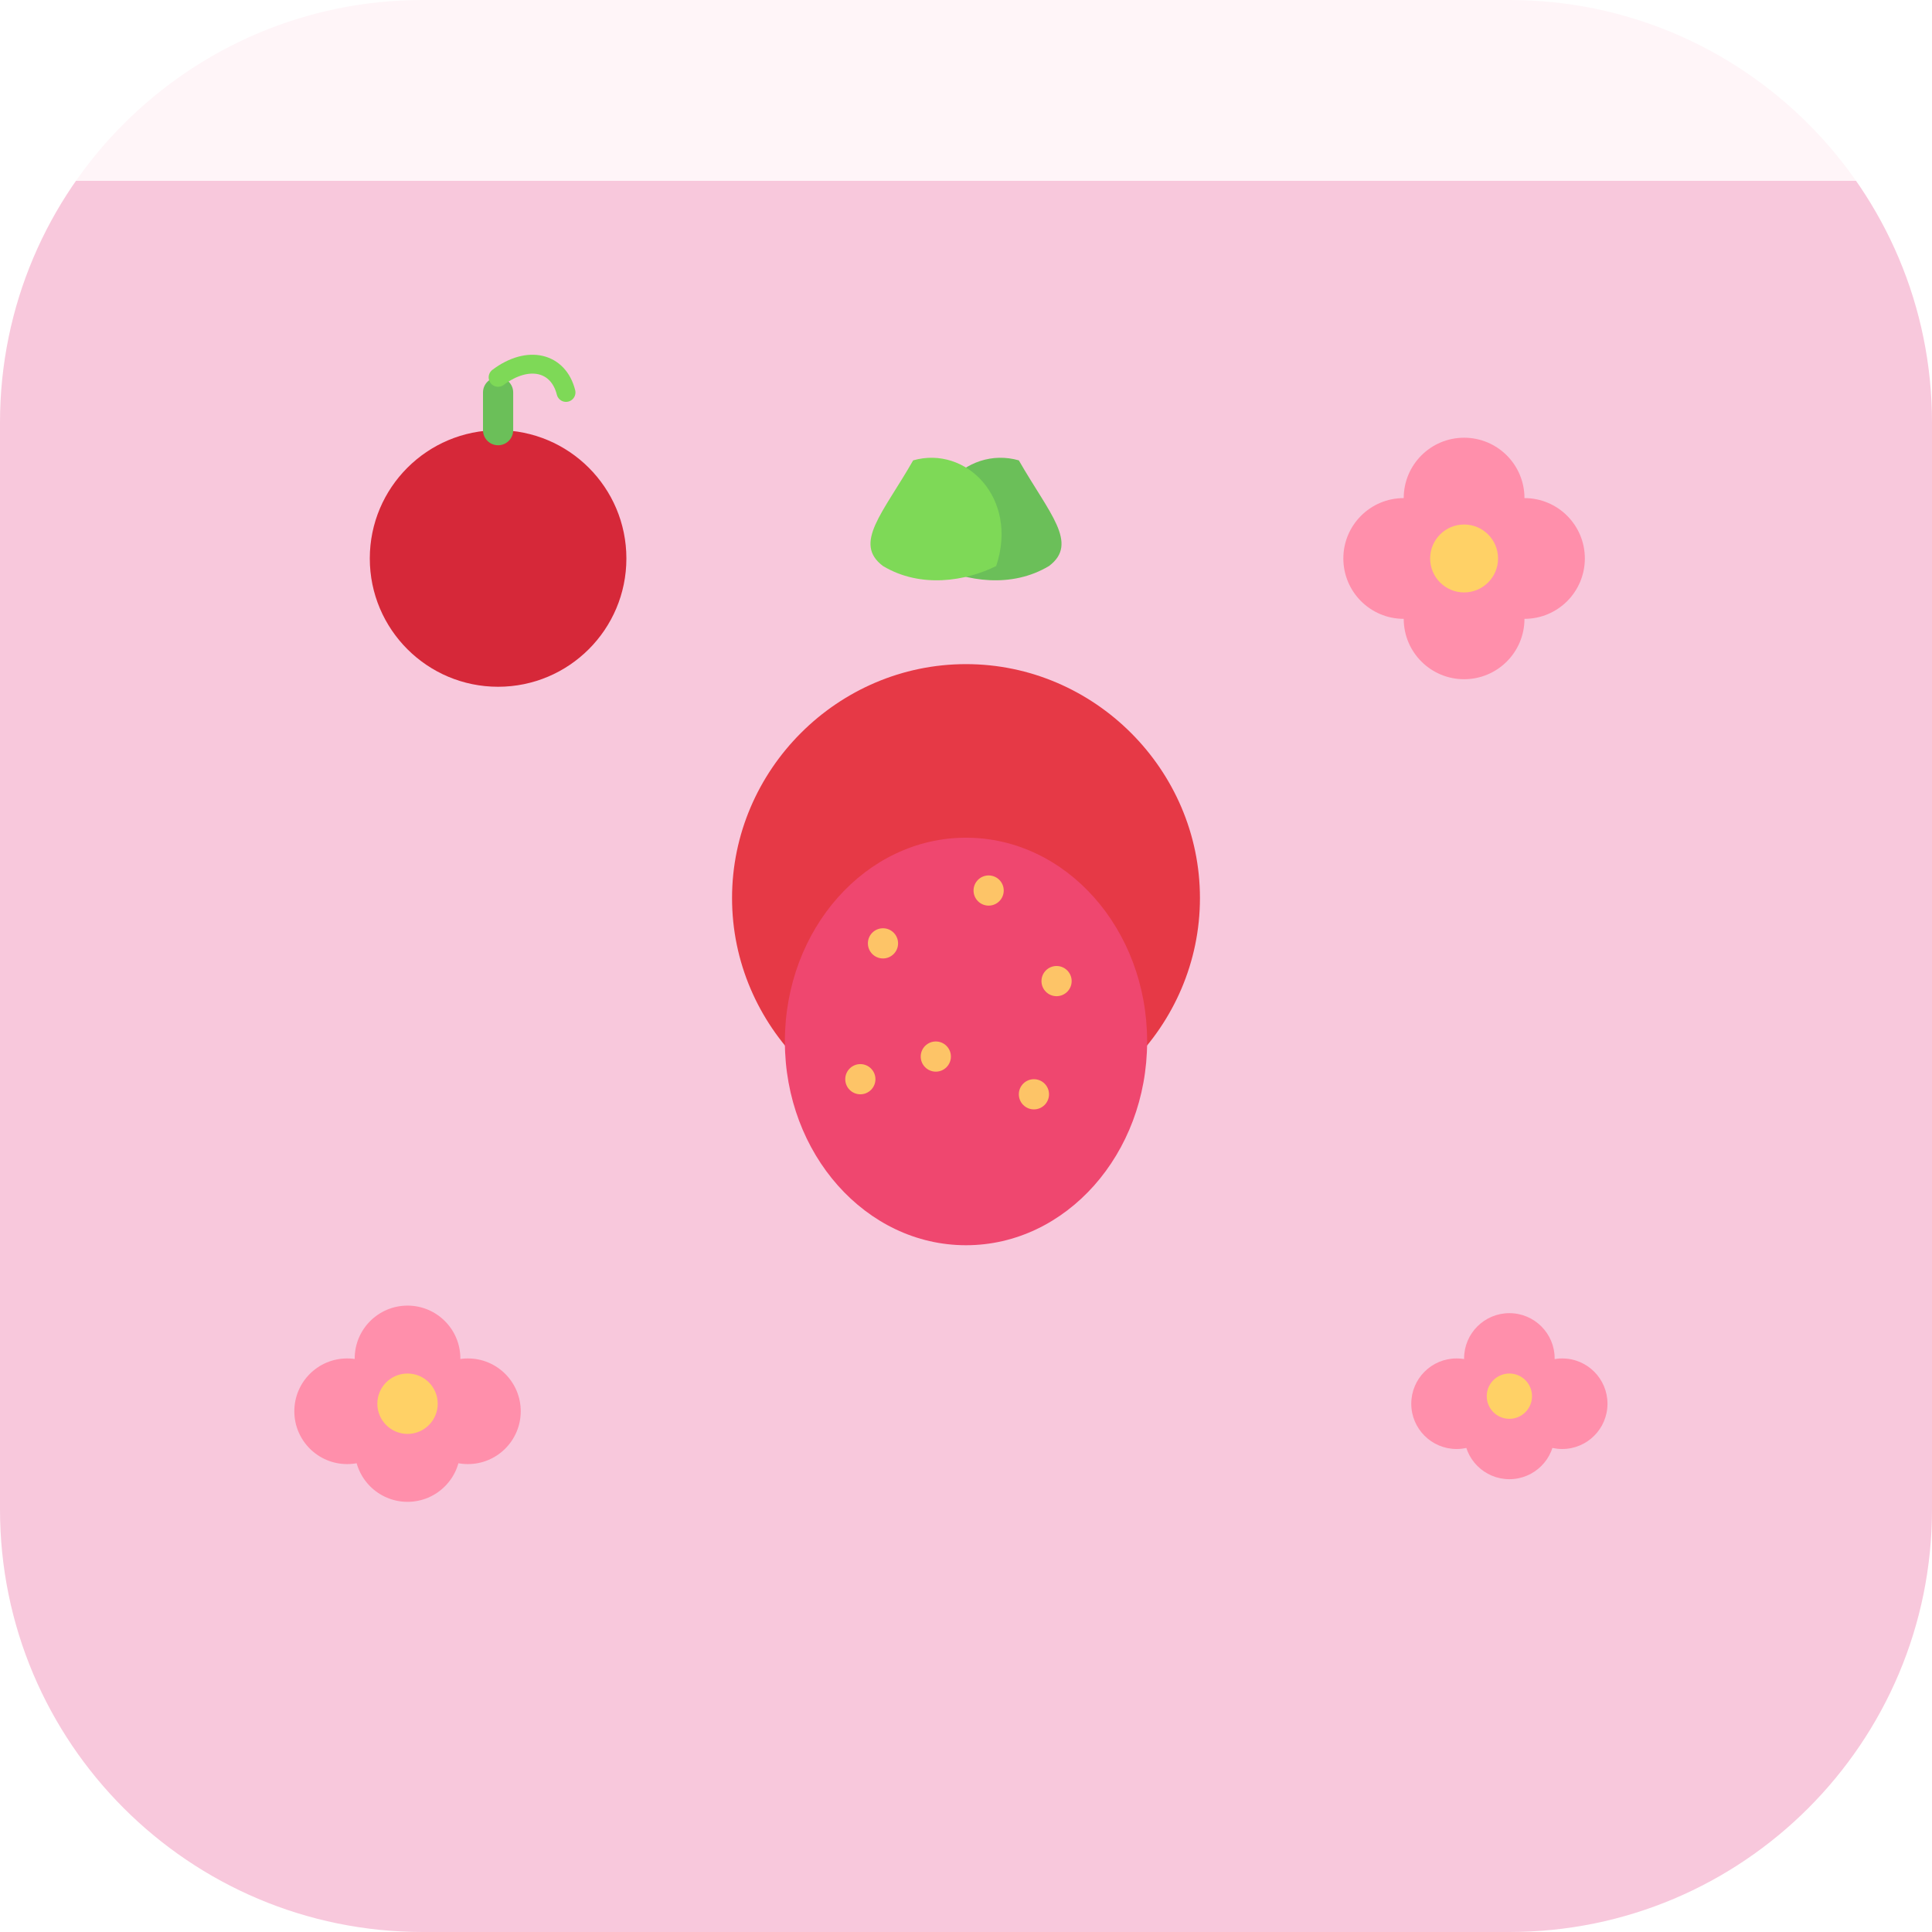
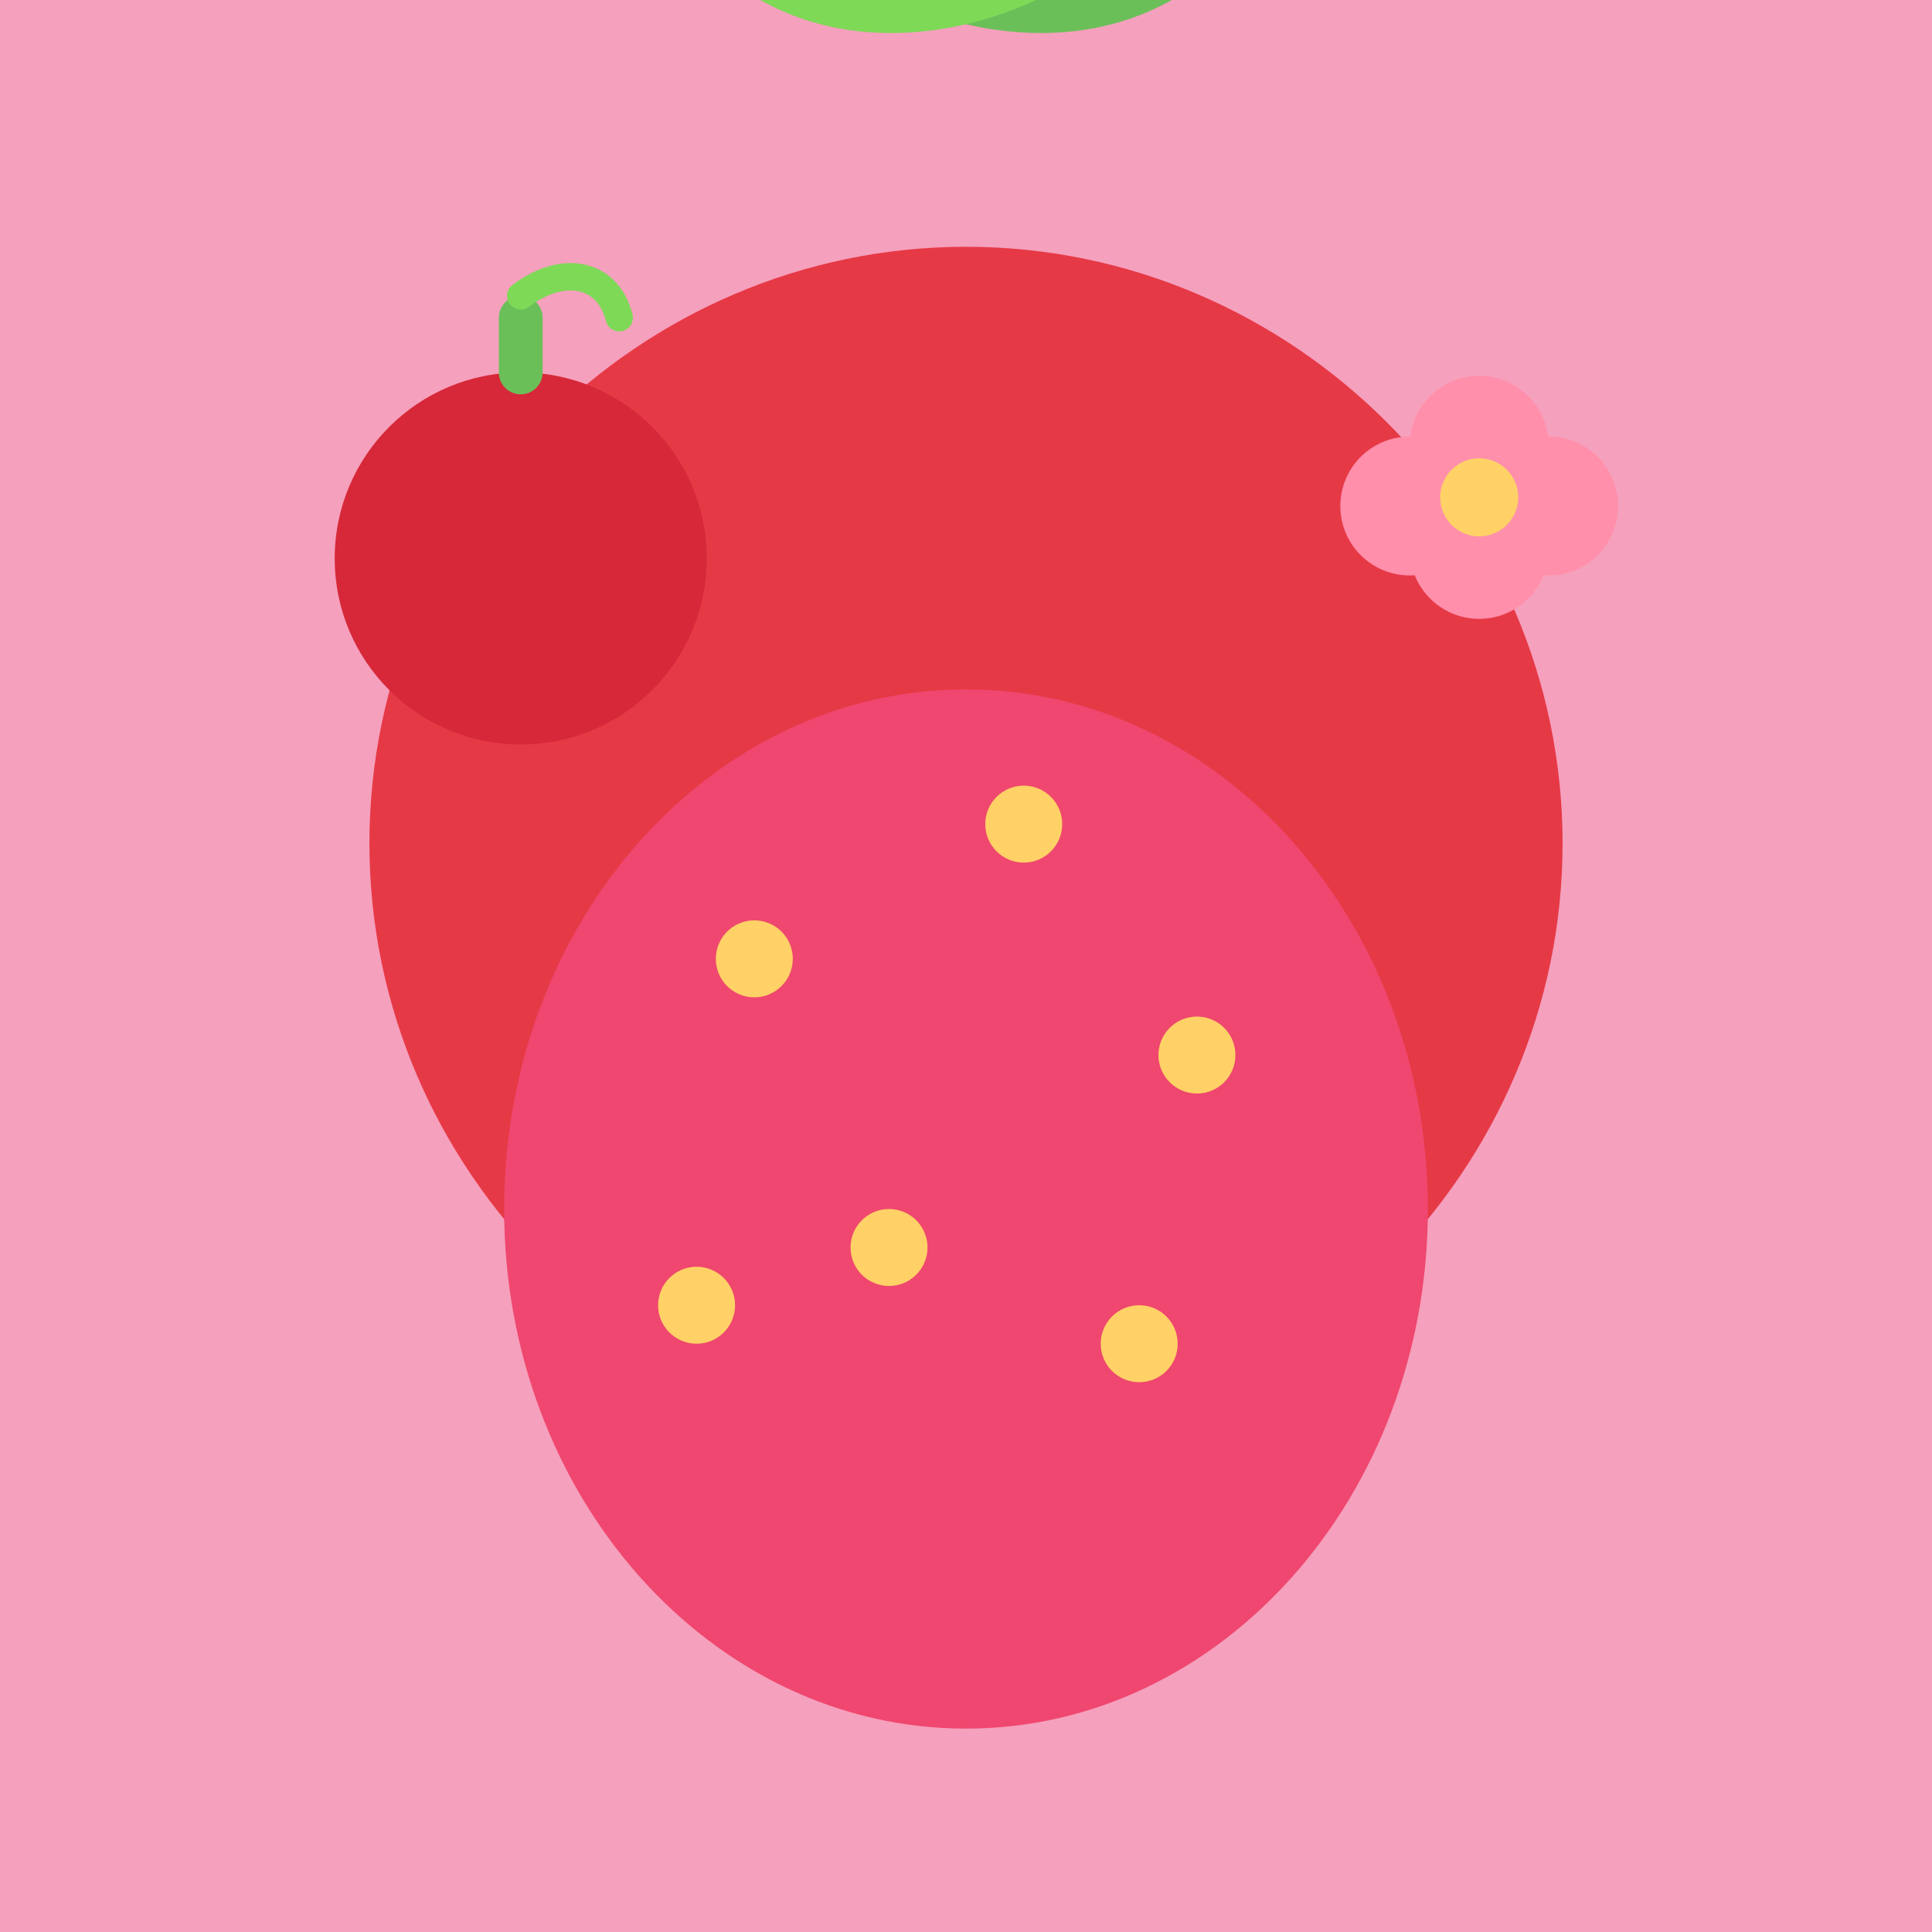
<svg xmlns="http://www.w3.org/2000/svg" viewBox="0 0 512 512" fill="none">
  <defs>
-     <linearGradient id="bellePink" x1="256" y1="48" x2="256" y2="464" gradientUnits="userSpaceOnUse">
-       <stop stop-color="#fff5f8" />
+     <linearGradient id="bellePink" x1="256" y1="0" x2="256" y2="512" gradientUnits="userSpaceOnUse">
      <stop stop-color="#f8c8dc" />
+       <stop stop-color="#f5a0bd" />
    </linearGradient>
  </defs>
-   <rect width="512" height="512" rx="112" fill="url(#bellePink)" />
-   <g transform="translate(256 268)">
-     <path d="M0-92c-34 0-62 28-62 62s28 62 62 62 62-28 62-62-28-62-62-62z" fill="#e63946" />
-     <ellipse cx="0" cy="8" rx="48" ry="54" fill="#ef476f" />
-     <path d="M-8-118c-6-18 8-32 22-28 8 14 16 22 8 28-10 6-22 4-30 0z" fill="#6bbf59" />
-     <path d="M8-118c6-18-8-32-22-28-8 14-16 22-8 28 10 6 22 4 30 0z" fill="#7ed957" />
-     <circle cx="-22" cy="-18" r="4" fill="#ffd166" opacity="0.9" />
-     <circle cx="6" cy="-32" r="4" fill="#ffd166" opacity="0.9" />
-     <circle cx="24" cy="-8" r="4" fill="#ffd166" opacity="0.9" />
-     <circle cx="-8" cy="12" r="4" fill="#ffd166" opacity="0.9" />
-     <circle cx="18" cy="22" r="4" fill="#ffd166" opacity="0.9" />
-     <circle cx="-28" cy="18" r="4" fill="#ffd166" opacity="0.9" />
+   <rect width="512" height="512" fill="url(#bellePink)" />
+   <g transform="translate(256 300) scale(2.55)">
+     <g>
+       <path d="M0-92c-34 0-62 28-62 62s28 62 62 62 62-28 62-62-28-62-62-62z" fill="#e63946" />
+       <ellipse cx="0" cy="8" rx="48" ry="54" fill="#ef476f" />
+       <path d="M-8-118c-6-18 8-32 22-28 8 14 16 22 8 28-10 6-22 4-30 0z" fill="#6bbf59" />
+       <path d="M8-118c6-18-8-32-22-28-8 14-16 22-8 28 10 6 22 4 30 0z" fill="#7ed957" />
+       <circle cx="-22" cy="-18" r="4" fill="#ffd166" />
+       <circle cx="6" cy="-32" r="4" fill="#ffd166" />
+       <circle cx="24" cy="-8" r="4" fill="#ffd166" />
+       <circle cx="-8" cy="12" r="4" fill="#ffd166" />
+       <circle cx="18" cy="22" r="4" fill="#ffd166" />
+       <circle cx="-28" cy="18" r="4" fill="#ffd166" />
+     </g>
  </g>
-   <g transform="translate(132 148)">
+   <g transform="translate(138 148) scale(1.45)">
    <circle cx="0" cy="0" r="34" fill="#d62839" />
    <rect x="-4" y="-48" width="8" height="18" rx="4" fill="#6bbf59" />
    <path d="M0-48c8-6 16-4 18 4" stroke="#7ed957" stroke-width="5" stroke-linecap="round" />
  </g>
-   <g fill="#ff8fab">
-     <circle cx="388" cy="132" r="16" />
-     <circle cx="404" cy="148" r="16" />
-     <circle cx="372" cy="148" r="16" />
-     <circle cx="388" cy="164" r="16" />
-     <circle cx="388" cy="148" r="9" fill="#ffd166" />
-   </g>
-   <g fill="#ff8fab" transform="translate(108 360)">
-     <circle cx="0" cy="0" r="14" />
-     <circle cx="16" cy="14" r="14" />
-     <circle cx="-16" cy="14" r="14" />
-     <circle cx="0" cy="24" r="14" />
-     <circle cx="0" cy="12" r="8" fill="#ffd166" />
-   </g>
-   <g fill="#ff8fab" transform="translate(400 360)">
-     <circle cx="0" cy="0" r="12" />
-     <circle cx="14" cy="12" r="12" />
-     <circle cx="-14" cy="12" r="12" />
-     <circle cx="0" cy="20" r="12" />
-     <circle cx="0" cy="10" r="6" fill="#ffd166" />
+   <g fill="#ff8fab" transform="translate(392 118) scale(1.15)">
+     <circle cx="0" cy="0" r="16" />
+     <circle cx="16" cy="14" r="16" />
+     <circle cx="-16" cy="14" r="16" />
+     <circle cx="0" cy="24" r="16" />
+     <circle cx="0" cy="12" r="9" fill="#ffd166" />
  </g>
</svg>
